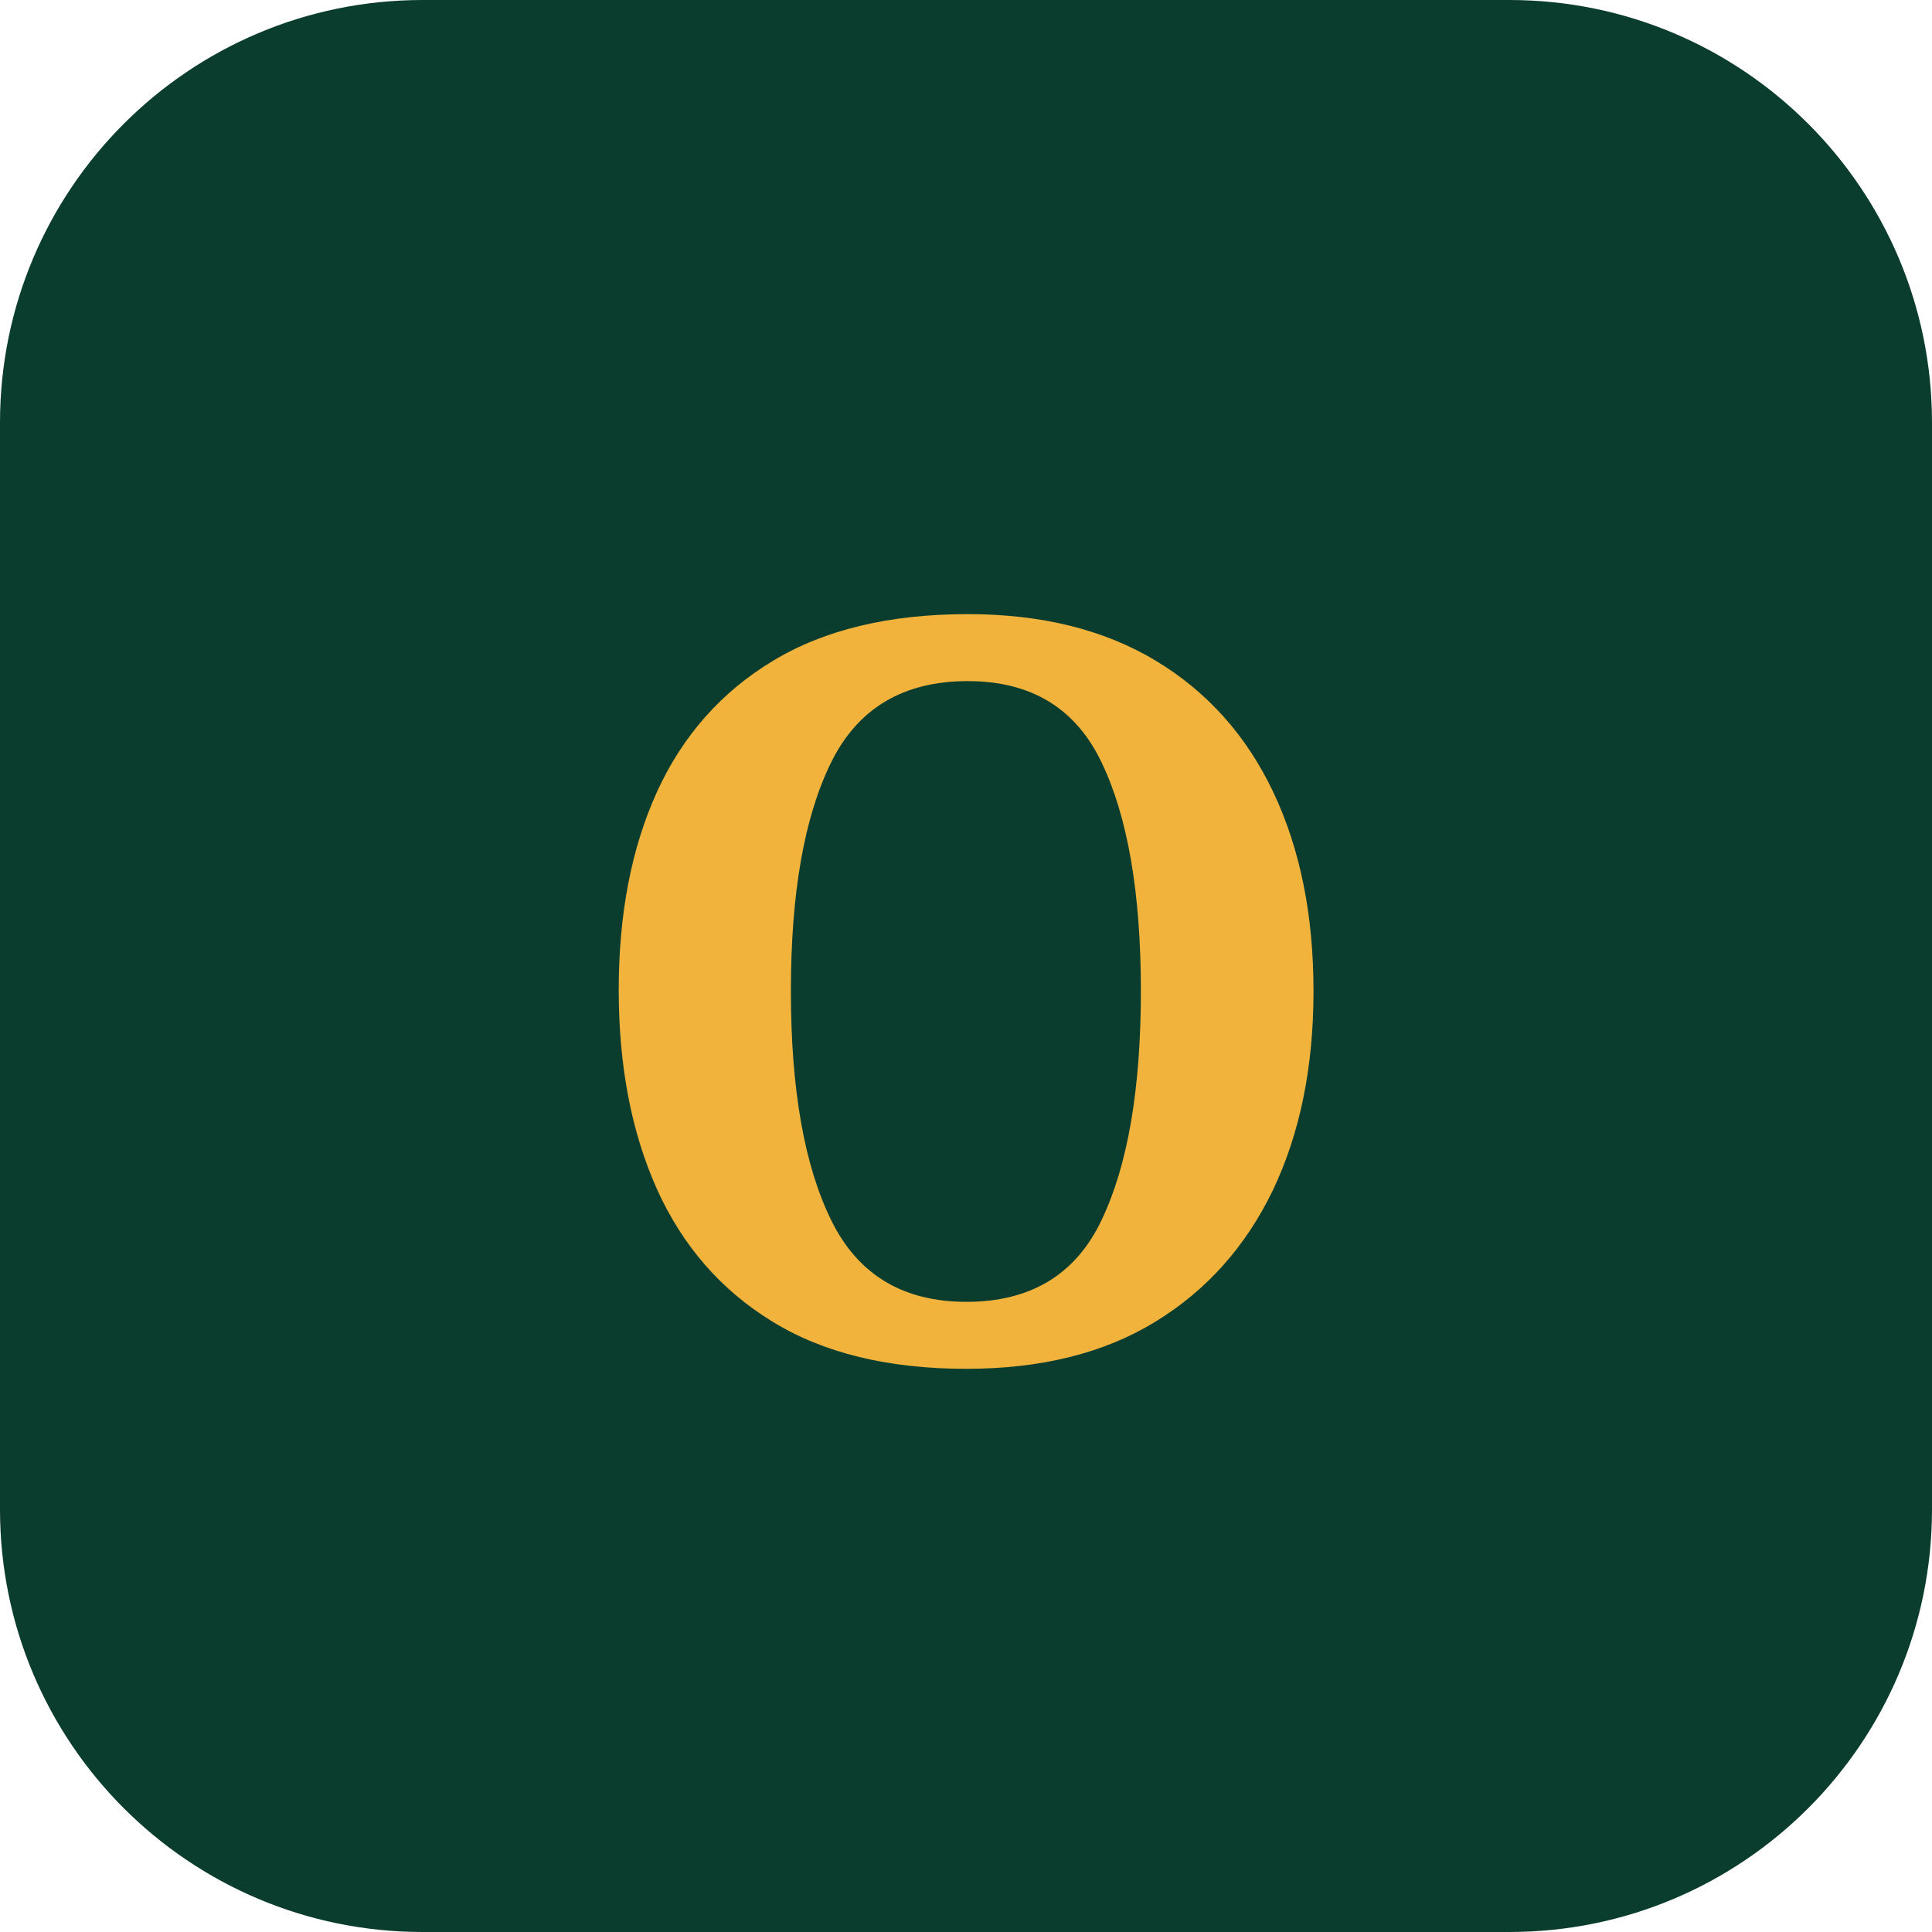
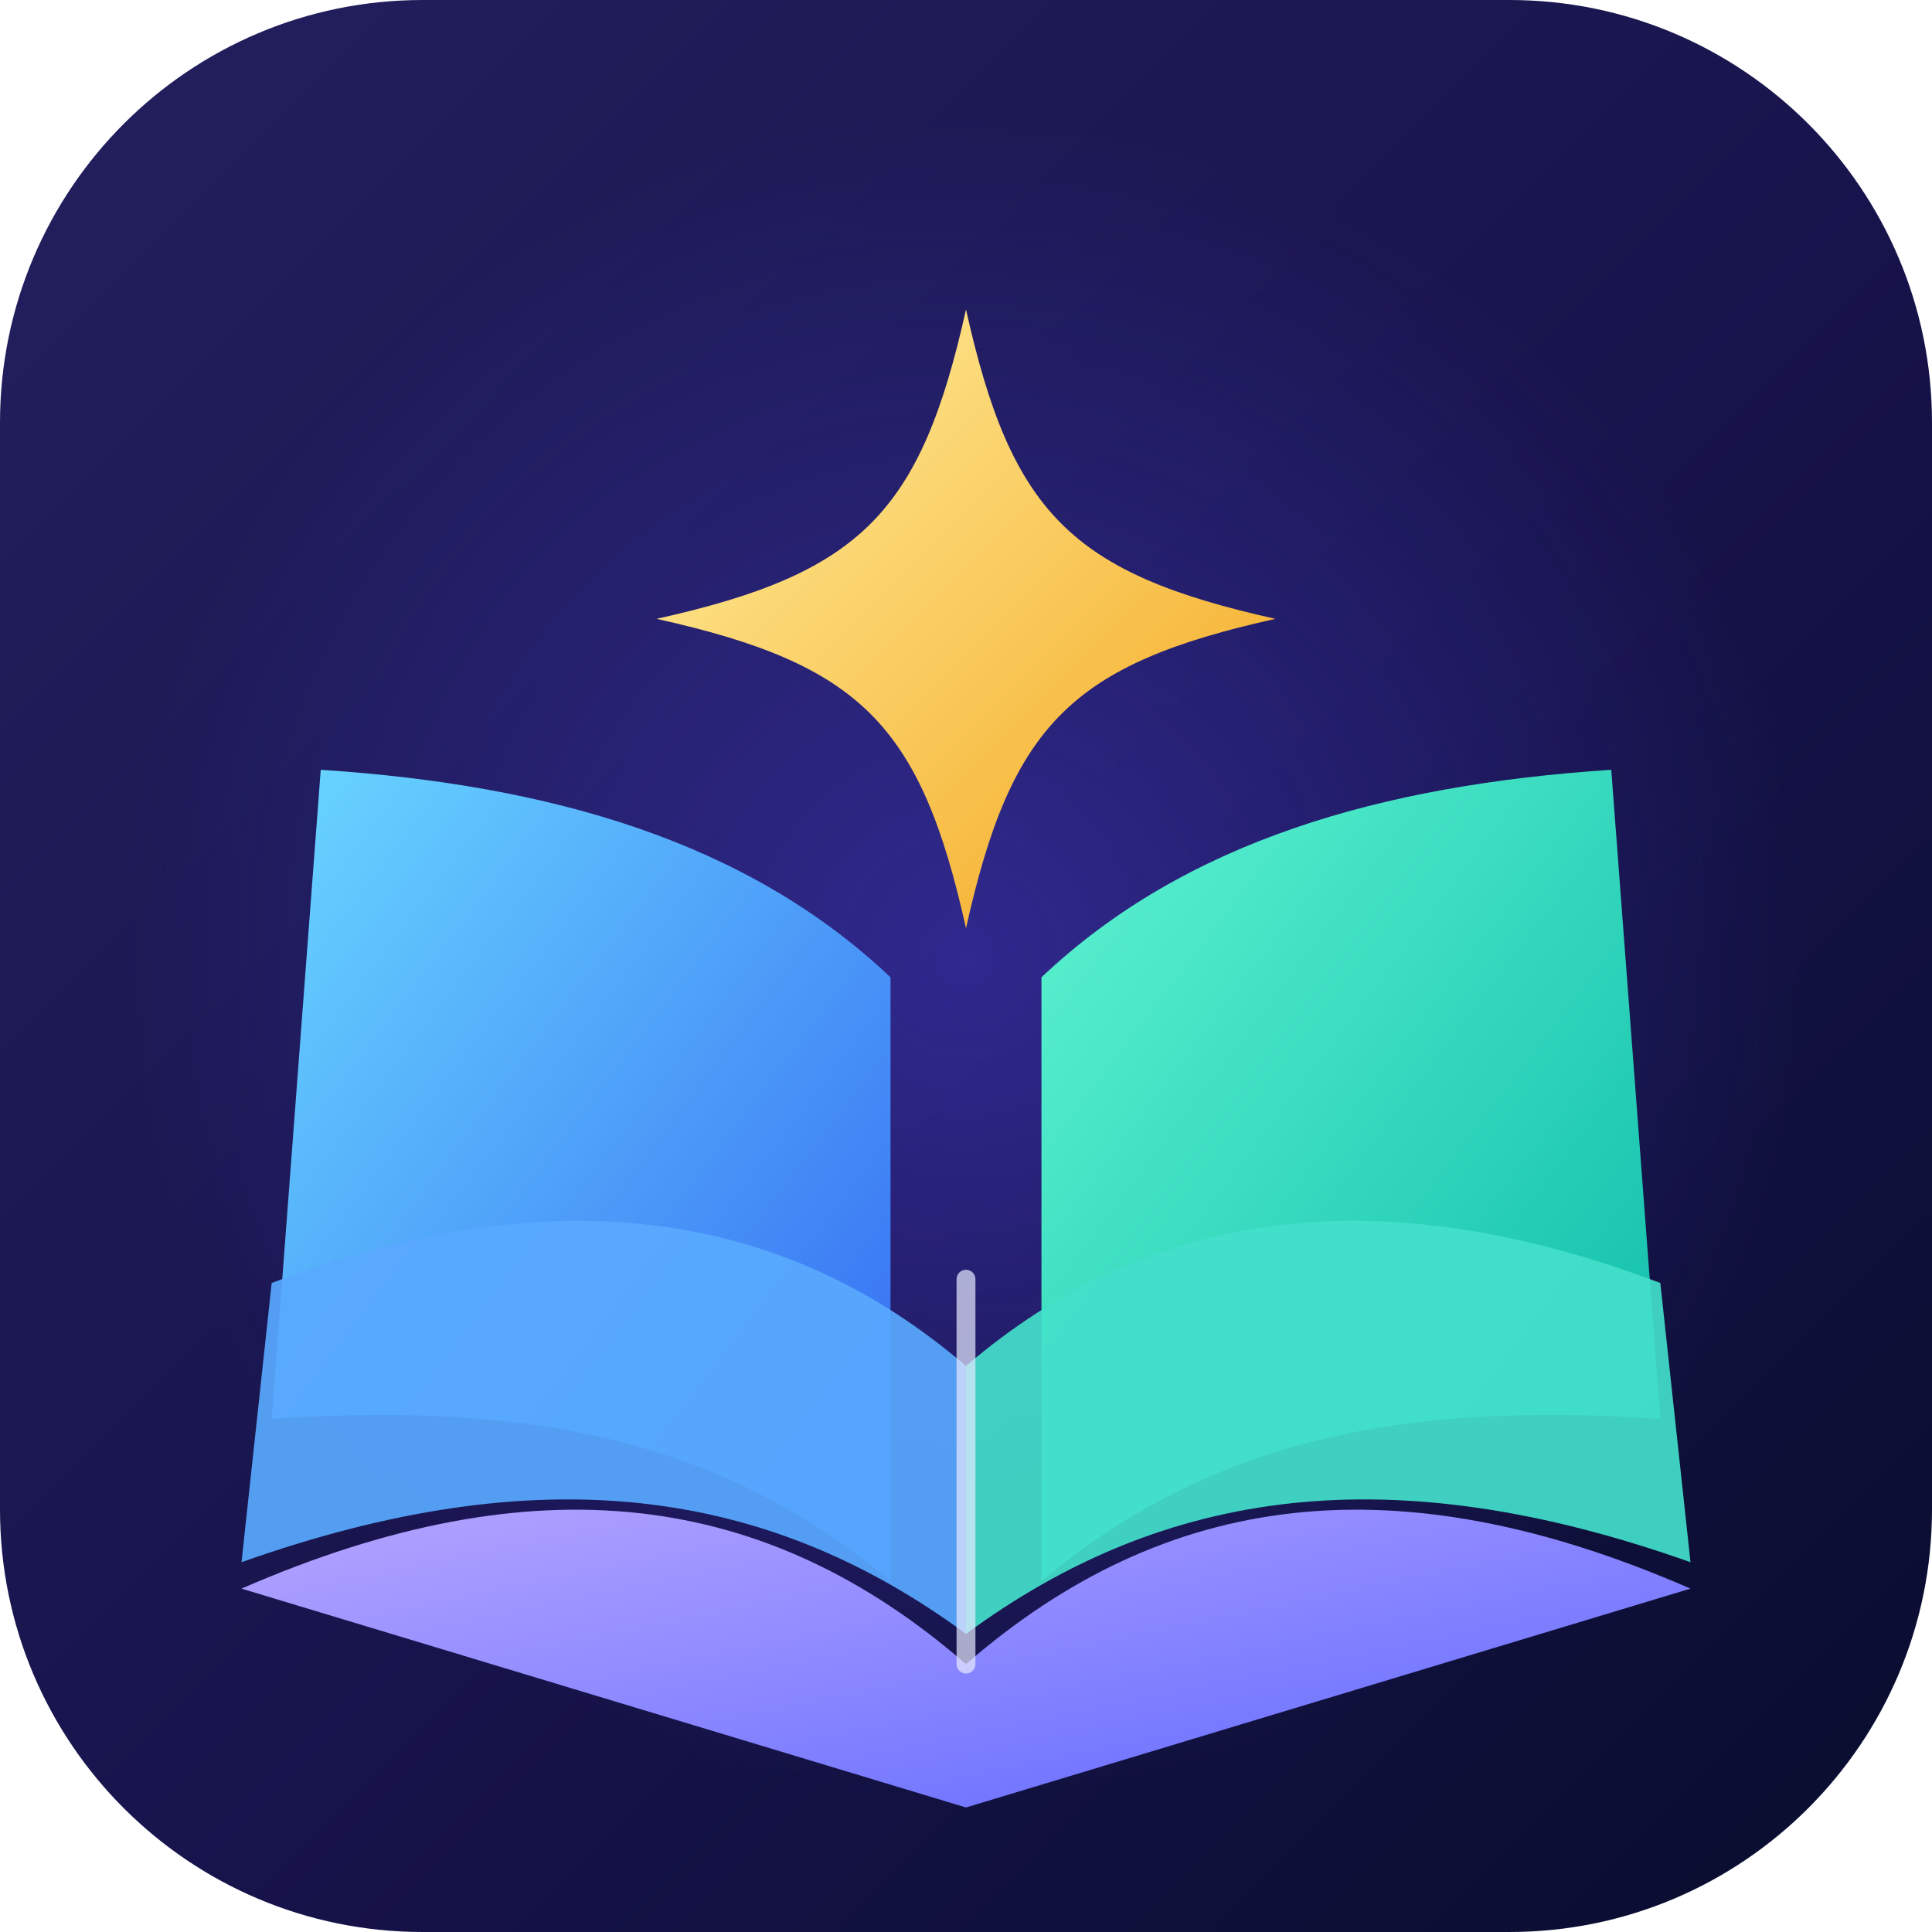
- <svg xmlns="http://www.w3.org/2000/svg" viewBox="0 0 64 64">
-   <rect width="64" height="64" rx="14" fill="#0B3D2E" />
-   <text x="32" y="45" font-family="Georgia,serif" font-size="34" font-weight="700" fill="#F2B33D" text-anchor="middle">O</text>
+ <svg xmlns="http://www.w3.org/2000/svg" viewBox="0 0 512 512">
+   <defs>
+     <linearGradient id="bg" x1="0" y1="0" x2="1" y2="1">
+       <stop stop-color="#24205f" />
+       <stop offset=".55" stop-color="#17134b" />
+       <stop offset="1" stop-color="#080d2c" />
+     </linearGradient>
+     <radialGradient id="glow" cx=".5" cy=".5" r=".5">
+       <stop stop-color="#5145e8" stop-opacity=".42" />
+       <stop offset="1" stop-color="#5145e8" stop-opacity="0" />
+     </radialGradient>
+     <linearGradient id="left" x1="0" y1="0" x2="1" y2="1">
+       <stop stop-color="#69d7ff" />
+       <stop offset="1" stop-color="#3266f2" />
+     </linearGradient>
+     <linearGradient id="right" x1="0" y1="0" x2="1" y2="1">
+       <stop stop-color="#5ff5d2" />
+       <stop offset="1" stop-color="#09b9a8" />
+     </linearGradient>
+     <linearGradient id="lower" x1="0" y1="0" x2="1" y2="1">
+       <stop stop-color="#b4a4ff" />
+       <stop offset="1" stop-color="#5e68ff" />
+     </linearGradient>
+     <linearGradient id="gold" x1="0" y1="0" x2="1" y2="1">
+       <stop stop-color="#fff1a1" />
+       <stop offset="1" stop-color="#f4a51c" />
+     </linearGradient>
+   </defs>
+   <rect width="512" height="512" rx="112" fill="url(#bg)" />
+   <circle cx="256" cy="254" r="224" fill="url(#glow)" />
+   <path d="M256 82c12 54 28 70 82 82-54 12-70 28-82 82-12-54-28-70-82-82 54-12 70-28 82-82Z" fill="url(#gold)" />
+   <path d="M85 204c61 4 113 19 151 55v160c-42-35-90-48-164-43l13-172Z" fill="url(#left)" />
+   <path d="M427 204c-61 4-113 19-151 55v160c42-35 90-48 164-43l-13-172Z" fill="url(#right)" />
+   <path d="M72 340c74-28 135-20 184 22v71c-53-39-113-47-192-19l8-74Z" fill="#58a9ff" opacity=".92" />
+   <path d="M440 340c-74-28-135-20-184 22v71c53-39 113-47 192-19l-8-74Z" fill="#43e0cb" opacity=".92" />
+   <path d="M64 421c78-34 139-26 192 20 53-46 114-54 192-20l-192 58-192-58Z" fill="url(#lower)" />
+   <path d="M256 339v102" stroke="#e7eaff" stroke-opacity=".7" stroke-width="5" stroke-linecap="round" />
</svg>
